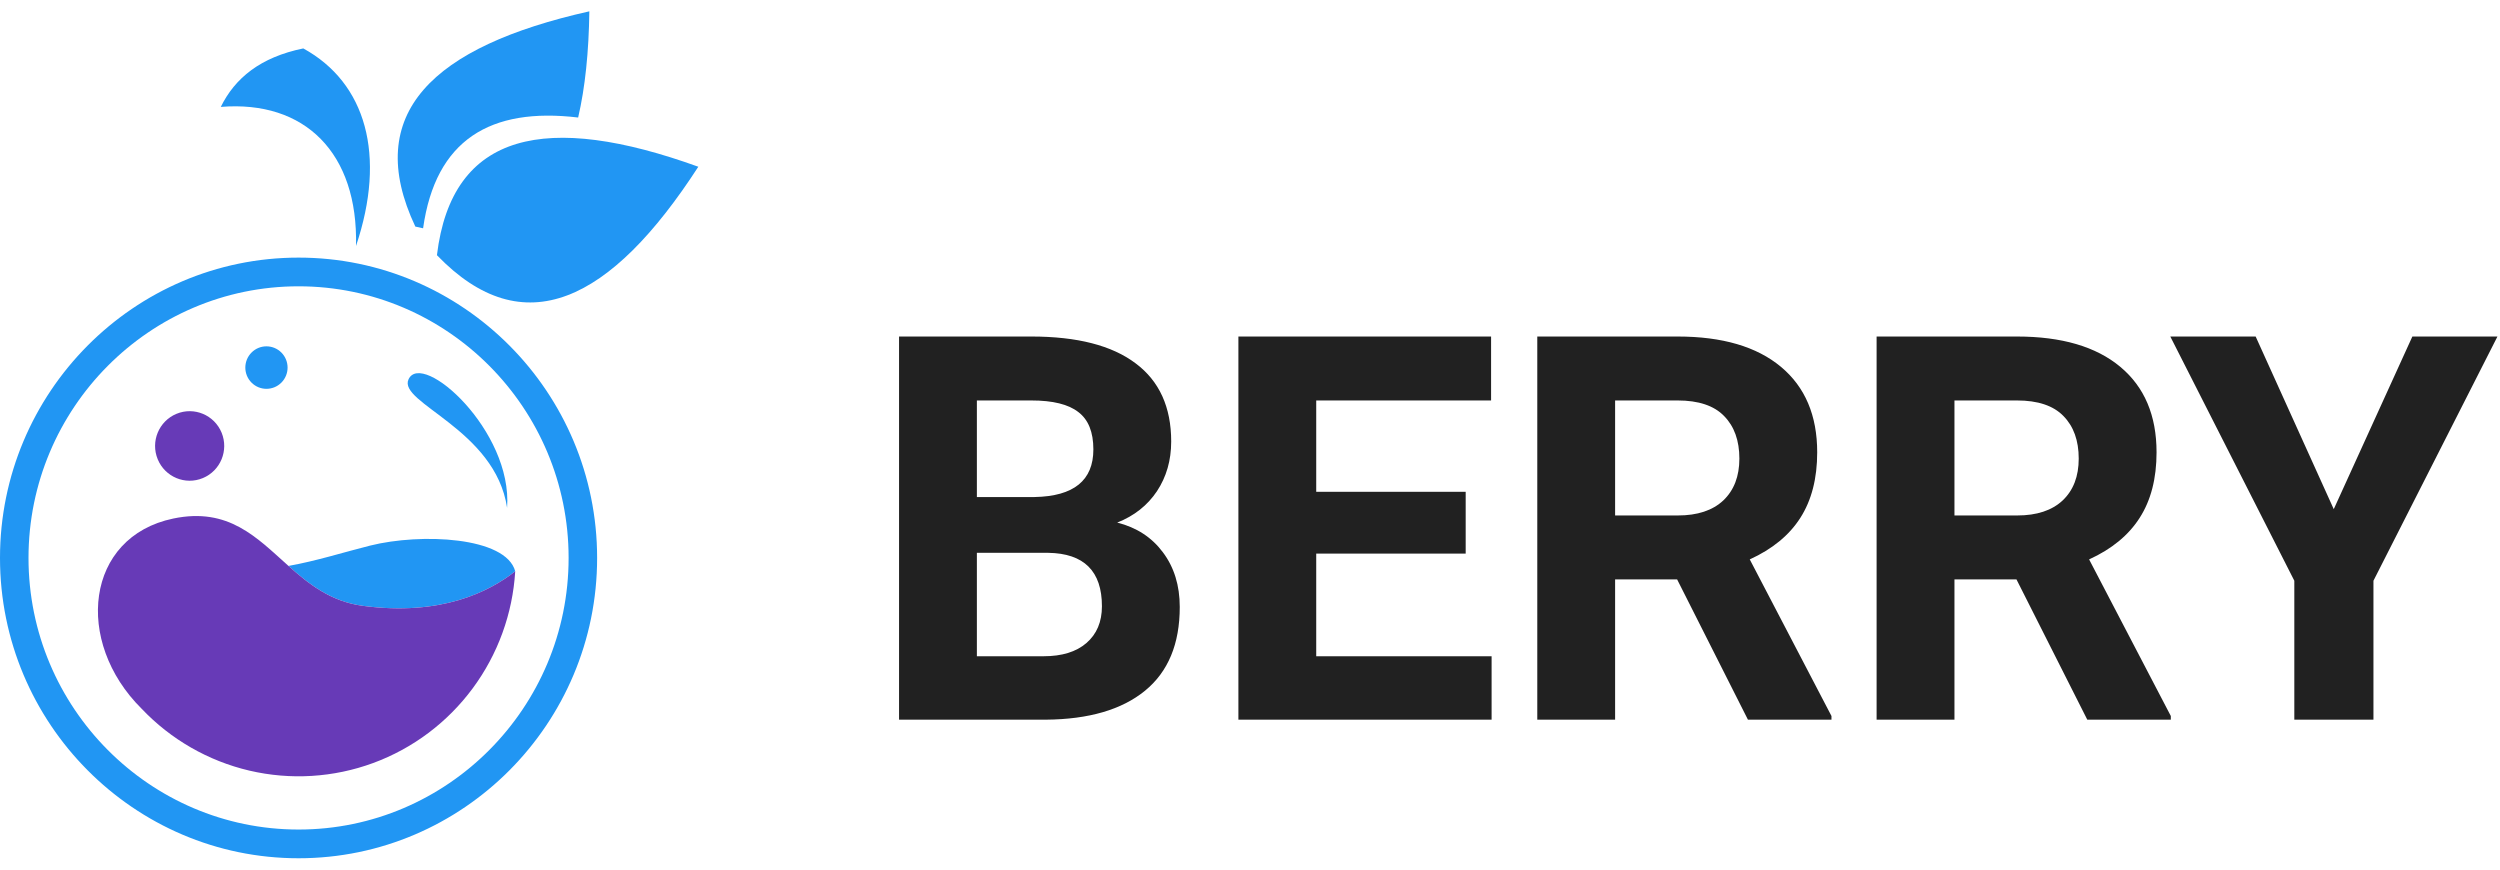
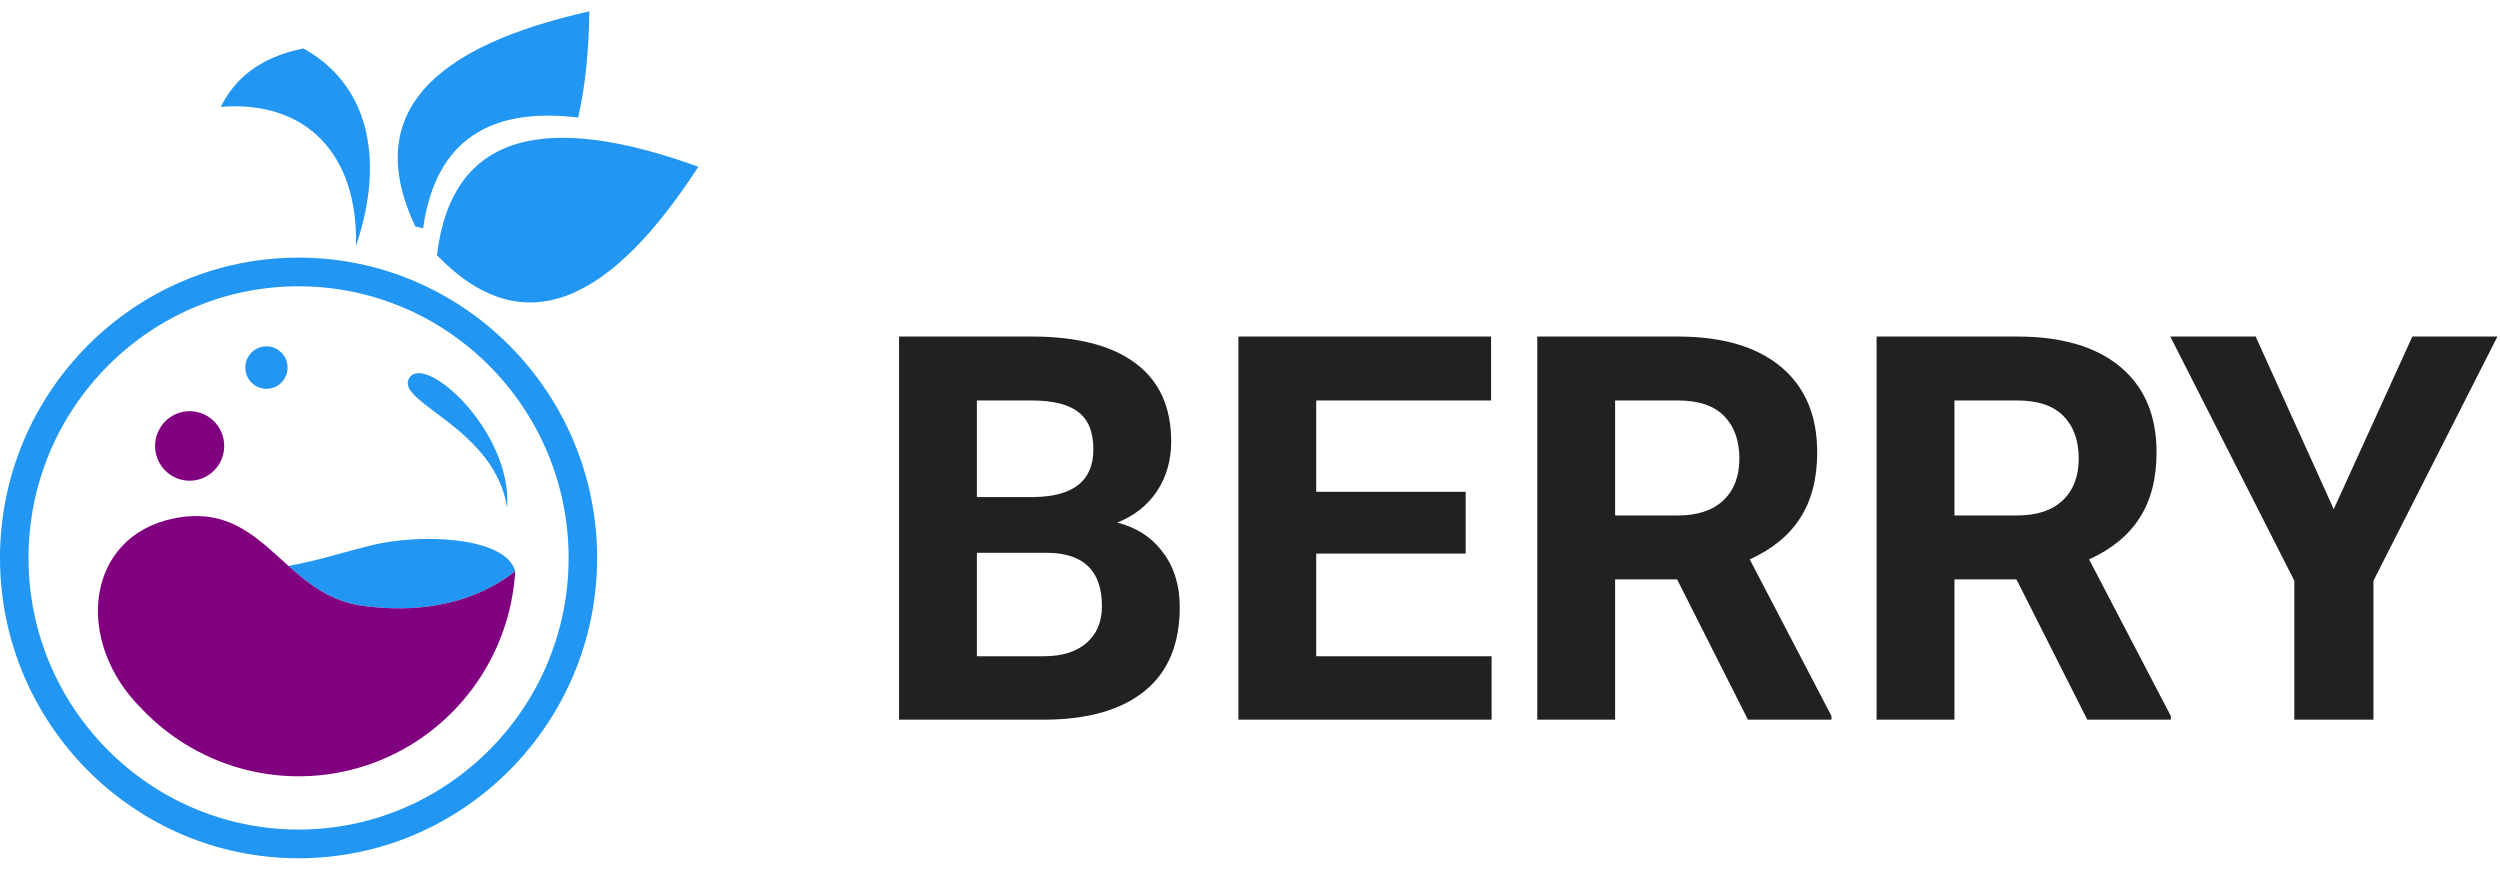
<svg xmlns="http://www.w3.org/2000/svg" width="92" height="32" viewBox="0 0 92 32" fill="none">
  <path d="M33.085 26.484V12.384H37.954C39.641 12.384 40.92 12.713 41.792 13.372C42.664 14.024 43.1 14.982 43.1 16.248C43.1 16.939 42.925 17.549 42.575 18.078C42.225 18.601 41.738 18.985 41.114 19.231C41.827 19.411 42.387 19.776 42.795 20.325C43.208 20.874 43.415 21.545 43.415 22.339C43.415 23.695 42.989 24.721 42.136 25.419C41.283 26.116 40.067 26.471 38.489 26.484H33.085ZM35.949 20.344V24.15H38.403C39.078 24.15 39.603 23.989 39.978 23.666C40.36 23.337 40.551 22.885 40.551 22.31C40.551 21.019 39.892 20.364 38.575 20.344H35.949ZM35.949 18.291H38.069C39.514 18.265 40.236 17.681 40.236 16.538C40.236 15.899 40.051 15.441 39.682 15.163C39.319 14.879 38.743 14.737 37.954 14.737H35.949V18.291ZM53.937 20.373H48.437V24.15H54.891V26.484H45.573V12.384H54.872V14.737H48.437V18.098H53.937V20.373ZM61.718 21.322H59.436V26.484H56.572V12.384H61.736C63.379 12.384 64.645 12.755 65.537 13.498C66.428 14.24 66.873 15.289 66.873 16.645C66.873 17.607 66.666 18.411 66.253 19.056C65.846 19.695 65.225 20.206 64.391 20.586L67.398 26.349V26.484H64.324L61.718 21.322ZM59.436 18.969H61.746C62.466 18.969 63.023 18.785 63.417 18.417C63.811 18.043 64.009 17.529 64.009 16.877C64.009 16.212 63.821 15.689 63.446 15.309C63.077 14.928 62.507 14.737 61.736 14.737H59.436V18.969ZM74.206 21.322H71.924V26.484H69.059V12.384H74.225C75.867 12.384 77.134 12.755 78.025 13.498C78.916 14.24 79.361 15.289 79.361 16.645C79.361 17.607 79.154 18.411 78.74 19.056C78.333 19.695 77.713 20.206 76.879 20.586L79.886 26.349V26.484H76.812L74.206 21.322ZM71.924 18.969H74.234C74.953 18.969 75.51 18.785 75.905 18.417C76.3 18.043 76.497 17.529 76.497 16.877C76.497 16.212 76.309 15.689 75.934 15.309C75.564 14.928 74.995 14.737 74.225 14.737H71.924V18.969ZM85.882 18.737L88.775 12.384H91.906L87.343 21.371V26.484H84.431V21.371L79.867 12.384H83.008L85.882 18.737Z" fill="#212121" />
  <path d="M10.987 31.584C4.928 31.584 0 26.626 0 20.532C0 14.438 4.929 9.48 10.987 9.48C17.045 9.48 21.974 14.438 21.974 20.532C21.974 26.626 17.046 31.584 10.987 31.584ZM10.987 10.536C5.508 10.536 1.049 15.02 1.049 20.532C1.049 26.044 5.508 30.527 10.987 30.527C16.466 30.527 20.925 26.043 20.925 20.531C20.925 15.019 16.467 10.536 10.987 10.536Z" fill="#2196F3" />
  <path d="M18.96 21.023C18.618 19.748 15.485 19.611 13.62 20.078C12.644 20.323 11.646 20.643 10.616 20.826C11.37 21.499 12.179 22.135 13.34 22.293C16.221 22.684 18.011 21.775 18.96 21.023Z" fill="#2196F3" />
-   <path d="M13.34 22.293C12.176 22.135 11.37 21.499 10.616 20.826C9.45 19.786 8.413 18.658 6.377 19.082C3.141 19.757 2.715 23.608 5.214 26.083C6.287 27.213 7.665 28.004 9.178 28.359C10.691 28.713 12.274 28.616 13.733 28.079C15.192 27.542 16.464 26.588 17.392 25.335C18.321 24.082 18.866 22.584 18.96 21.023C18.011 21.775 16.221 22.684 13.34 22.293Z" fill="#673AB7" />
+   <path d="M13.34 22.293C12.176 22.135 11.37 21.499 10.616 20.826C9.45 19.786 8.413 18.658 6.377 19.082C3.141 19.757 2.715 23.608 5.214 26.083C6.287 27.213 7.665 28.004 9.178 28.359C10.691 28.713 12.274 28.616 13.733 28.079C15.192 27.542 16.464 26.588 17.392 25.335C18.321 24.082 18.866 22.584 18.96 21.023C18.011 21.775 16.221 22.684 13.34 22.293Z" fill="#800080" />
  <path d="M15.034 13.959C14.63 14.829 18.23 15.796 18.661 18.688C18.869 15.841 15.534 12.882 15.034 13.959Z" fill="#2196F3" />
-   <path d="M7.466 17.593C8.115 17.323 8.423 16.575 8.155 15.922C7.886 15.269 7.142 14.959 6.493 15.229C5.844 15.5 5.535 16.248 5.804 16.901C6.073 17.554 6.817 17.864 7.466 17.593Z" fill="#673AB7" />
+   <path d="M7.466 17.593C8.115 17.323 8.423 16.575 8.155 15.922C7.886 15.269 7.142 14.959 6.493 15.229C5.844 15.5 5.535 16.248 5.804 16.901C6.073 17.554 6.817 17.864 7.466 17.593Z" fill="#800080" />
  <path d="M10.355 14.08C10.659 13.775 10.659 13.28 10.355 12.974C10.051 12.669 9.559 12.669 9.256 12.974C8.952 13.28 8.952 13.775 9.256 14.08C9.559 14.385 10.051 14.385 10.355 14.08Z" fill="#2196F3" />
  <path d="M13.101 9.052C14.225 5.715 13.47 3.049 11.161 1.782C9.584 2.105 8.647 2.873 8.125 3.934C11.22 3.682 13.184 5.63 13.101 9.052Z" fill="#2196F3" />
  <path d="M25.698 6.136C20.139 4.129 16.63 4.818 16.079 9.391C19.265 12.697 22.474 11.115 25.698 6.136Z" fill="#2196F3" />
  <path d="M21.276 4.325C21.534 3.217 21.668 1.908 21.688 0.417C15.923 1.709 13.322 4.177 15.284 8.338C15.382 8.362 15.475 8.381 15.57 8.401C16.028 5.144 18.046 3.938 21.276 4.325Z" fill="#2196F3" />
</svg>
